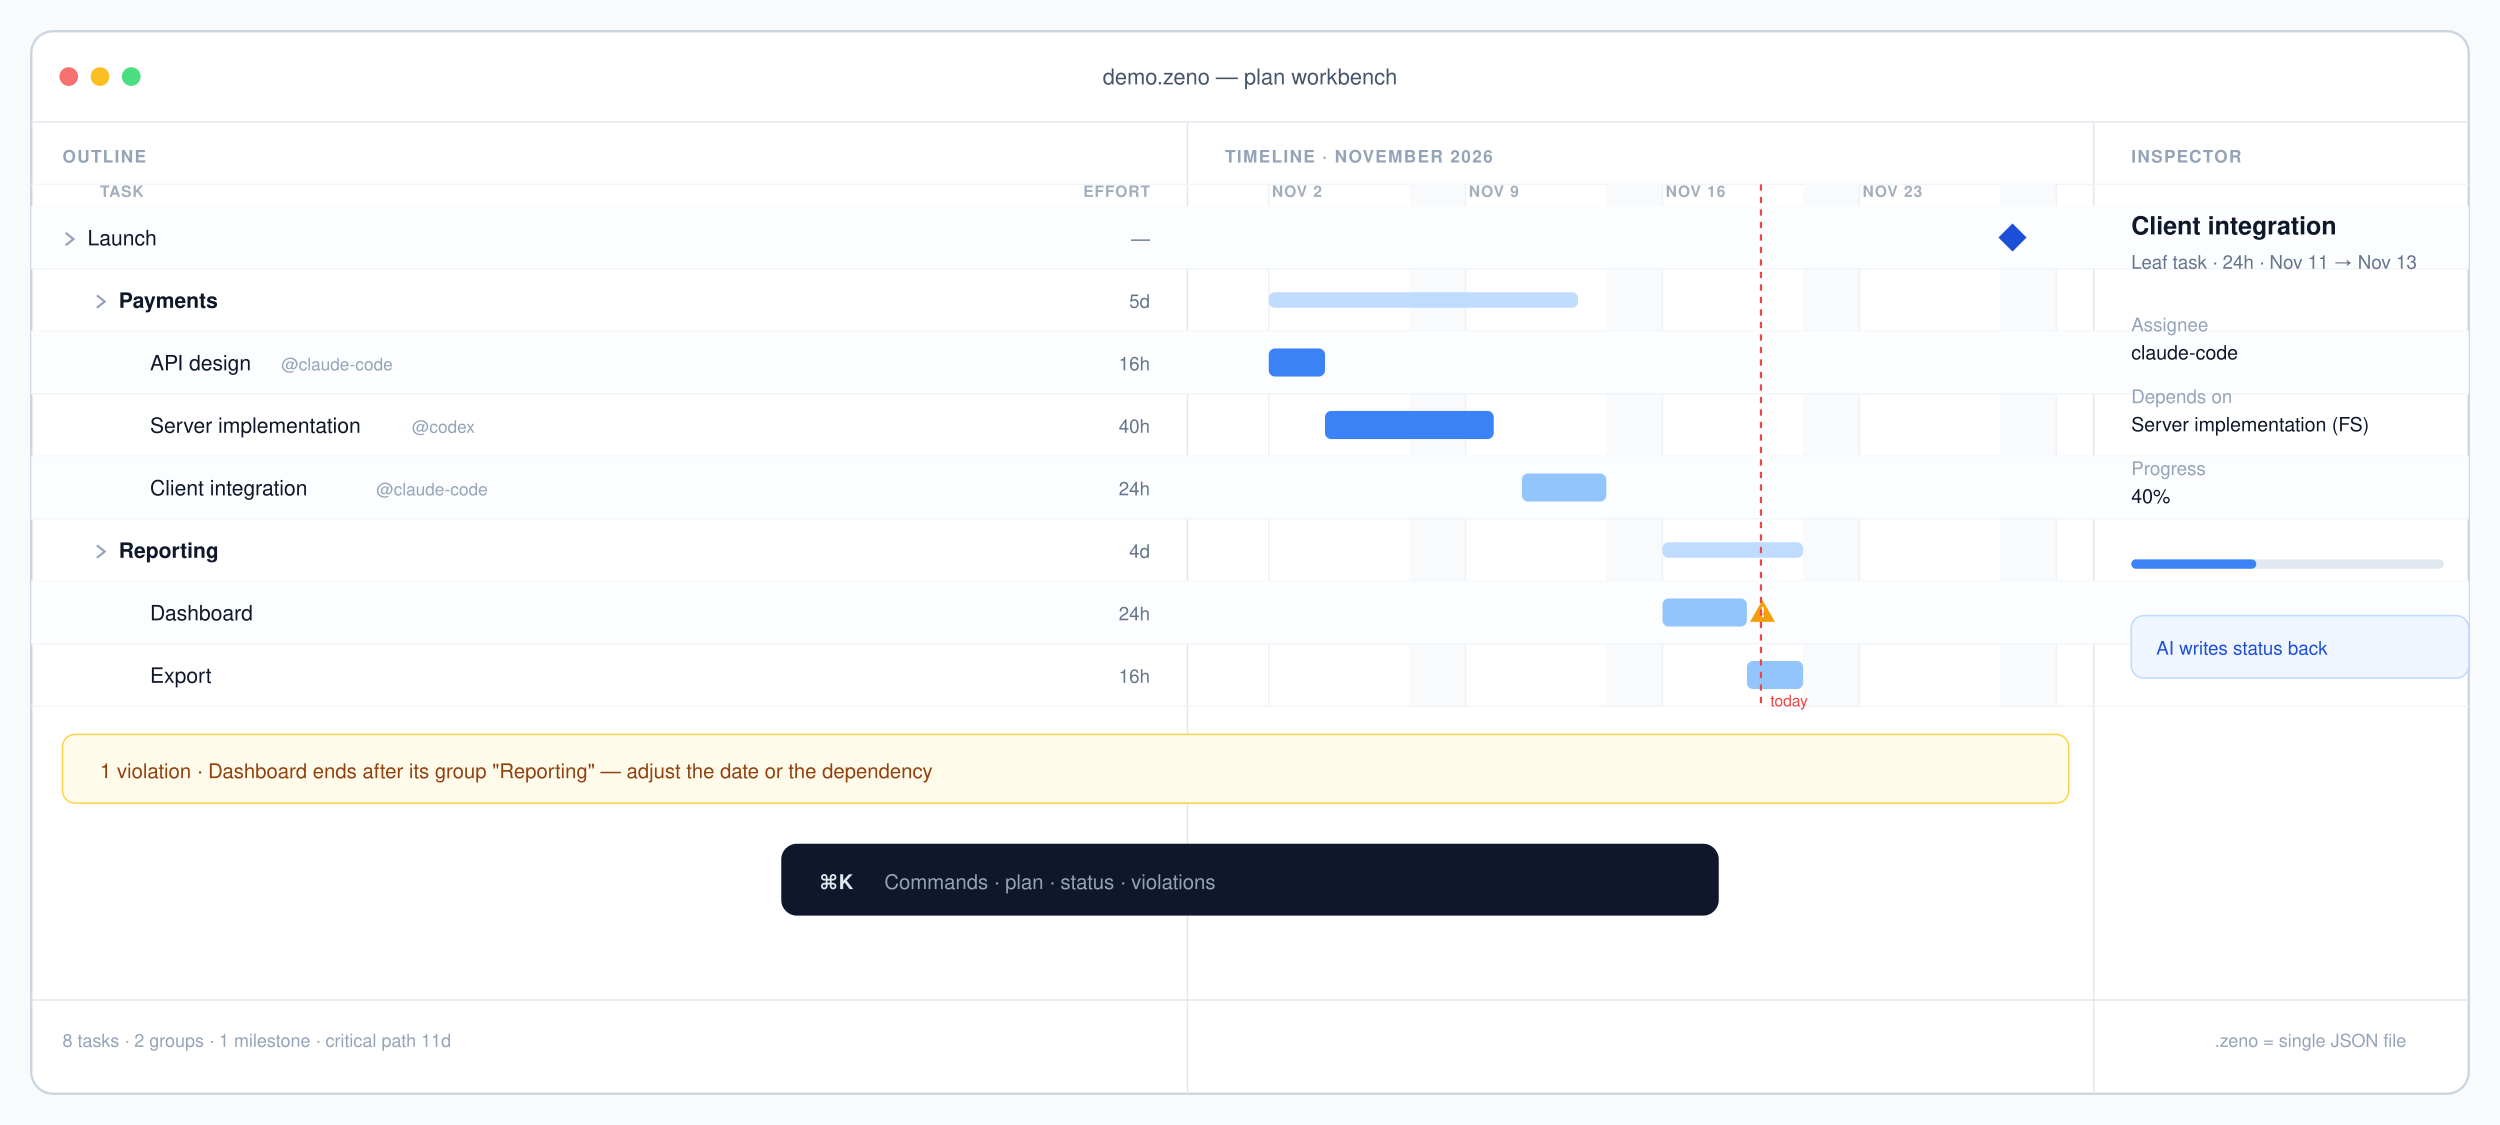
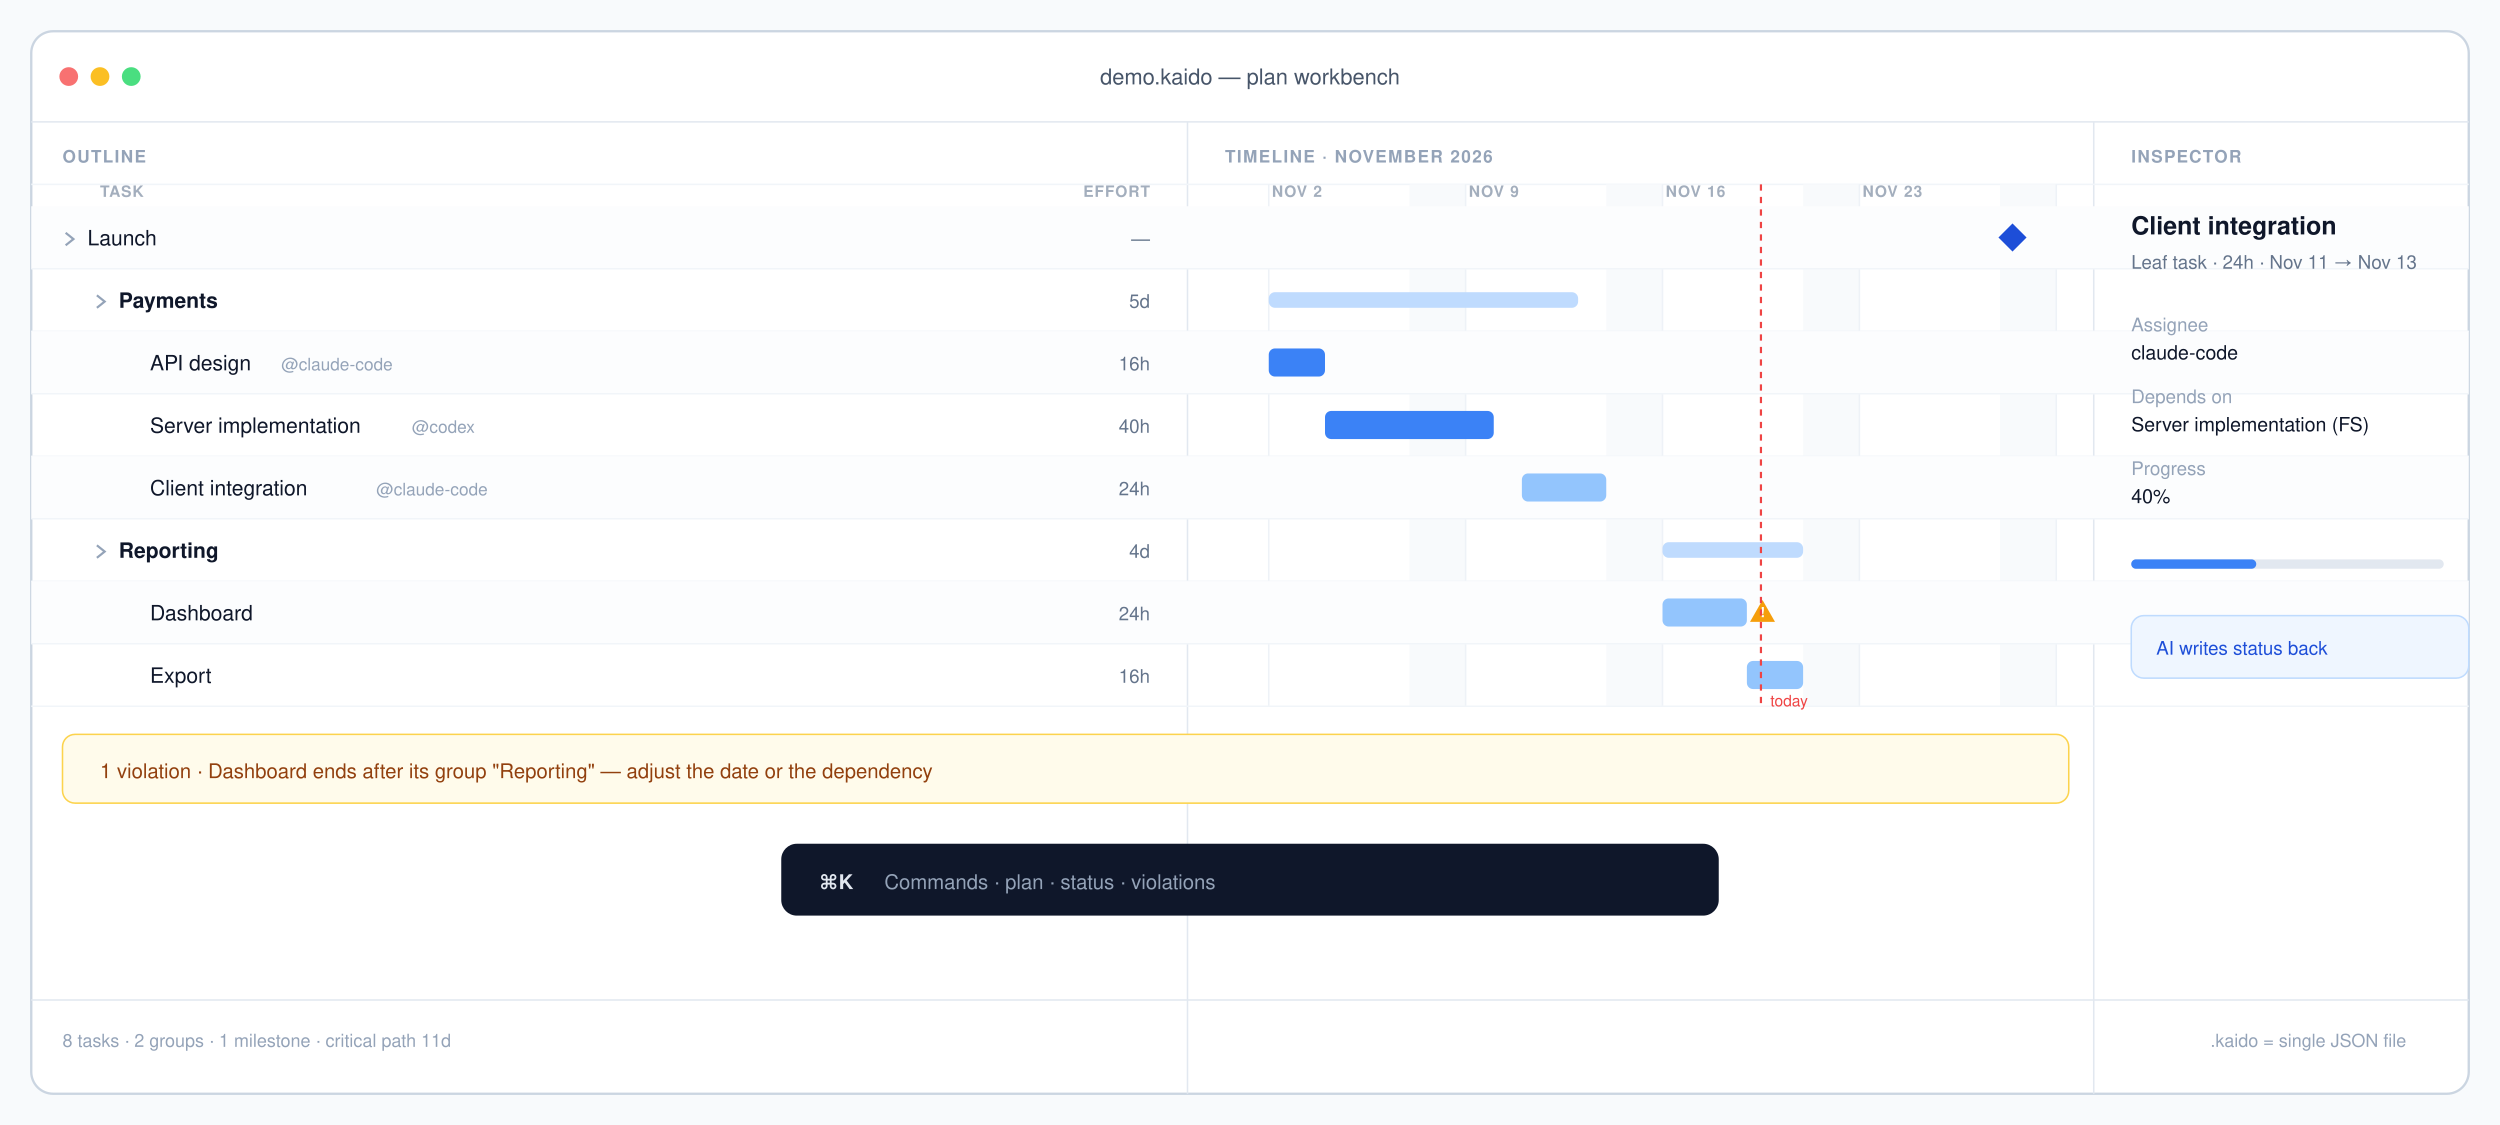
<svg xmlns="http://www.w3.org/2000/svg" viewBox="0 0 1600 720" role="img" aria-labelledby="t d">
  <style>
  .win-title { font: 500 14px -apple-system, "Segoe UI", Helvetica, Arial, sans-serif; fill: #475569; }
  .panel { font: 600 11px -apple-system, "Segoe UI", Helvetica, Arial, sans-serif; fill: #94a3b8; letter-spacing: .08em; }
  .col { font: 600 10px -apple-system, "Segoe UI", Helvetica, Arial, sans-serif; fill: #a3aebd; letter-spacing: .06em; }
  .row-task { font: 400 13.5px -apple-system, "Segoe UI", Helvetica, Arial, sans-serif; fill: #0f172a; }
  .row-group { font: 600 13.5px -apple-system, "Segoe UI", Helvetica, Arial, sans-serif; fill: #0f172a; }
  .row-meta { font: 400 11px -apple-system, "Segoe UI", Helvetica, Arial, sans-serif; fill: #94a3b8; }
  .row-effort { font: 400 12px -apple-system, "Segoe UI", Helvetica, Arial, sans-serif; fill: #64748b; }
  .warn { font: 700 9px -apple-system, "Segoe UI", Helvetica, Arial, sans-serif; fill: #ffffff; }
  .today { font: 500 10px -apple-system, "Segoe UI", Helvetica, Arial, sans-serif; fill: #ef4444; }
  .banner { font: 400 13px -apple-system, "Segoe UI", Helvetica, Arial, sans-serif; fill: #92400e; }
  .palette { font: 600 13px -apple-system, "Segoe UI", Helvetica, Arial, sans-serif; fill: #e2e8f0; }
  .palette-hint { font: 400 13px -apple-system, "Segoe UI", Helvetica, Arial, sans-serif; fill: #94a3b8; }
  .insp-title { font: 600 16px -apple-system, "Segoe UI", Helvetica, Arial, sans-serif; fill: #0f172a; }
  .insp-sub { font: 400 12px -apple-system, "Segoe UI", Helvetica, Arial, sans-serif; fill: #64748b; }
  .insp-key { font: 400 12px -apple-system, "Segoe UI", Helvetica, Arial, sans-serif; fill: #94a3b8; }
  .insp-val { font: 400 12.5px -apple-system, "Segoe UI", Helvetica, Arial, sans-serif; fill: #0f172a; }
  .insp-chip { font: 500 12px -apple-system, "Segoe UI", Helvetica, Arial, sans-serif; fill: #1d4ed8; }
  .status { font: 400 11.5px -apple-system, "Segoe UI", Helvetica, Arial, sans-serif; fill: #94a3b8; }
</style>
  <rect width="1600" height="720" fill="#f8fafc" />
  <rect x="20" y="20" width="1560" height="680" rx="14" fill="#ffffff" stroke="#cbd5e1" stroke-width="1.5" />
  <path d="M 20 78 H 1580" stroke="#e2e8f0" stroke-width="1" />
  <circle cx="44" cy="49" r="6" fill="#f87171" />
  <circle cx="64" cy="49" r="6" fill="#fbbf24" />
  <circle cx="84" cy="49" r="6" fill="#4ade80" />
-   <text x="800" y="54" text-anchor="middle" class="win-title">demo.zeno — plan workbench</text>
+   <text x="800" y="54" text-anchor="middle" class="win-title">demo.kaido — plan workbench</text>
  <path d="M 760 78 V 700" stroke="#e2e8f0" stroke-width="1" />
  <path d="M 1340 78 V 700" stroke="#e2e8f0" stroke-width="1" />
  <text x="40" y="104" class="panel">OUTLINE</text>
  <text x="784" y="104" class="panel">TIMELINE · NOVEMBER 2026</text>
  <text x="1364" y="104" class="panel">INSPECTOR</text>
  <path d="M 20 118 H 1580" stroke="#f1f5f9" stroke-width="1" />
  <text x="64" y="126" class="col">TASK</text>
  <text x="736" y="126" text-anchor="end" class="col">EFFORT</text>
  <rect x="902" y="118" width="36" height="334" fill="#f8fafc" />
  <path d="M 812 118 V 452" stroke="#eef2f7" stroke-width="1" />
  <text x="814" y="126" class="col">NOV 2</text>
  <rect x="1028" y="118" width="36" height="334" fill="#f8fafc" />
  <path d="M 938 118 V 452" stroke="#eef2f7" stroke-width="1" />
  <text x="940" y="126" class="col">NOV 9</text>
  <rect x="1154" y="118" width="36" height="334" fill="#f8fafc" />
  <path d="M 1064 118 V 452" stroke="#eef2f7" stroke-width="1" />
  <text x="1066" y="126" class="col">NOV 16</text>
  <rect x="1280" y="118" width="36" height="334" fill="#f8fafc" />
  <path d="M 1190 118 V 452" stroke="#eef2f7" stroke-width="1" />
  <text x="1192" y="126" class="col">NOV 23</text>
  <path d="M 1316 118 V 452" stroke="#eef2f7" stroke-width="1" />
  <rect x="20" y="132" width="1560" height="40" fill="#fcfdfe" />
  <path d="M 42 149 l 5 4 l -5 4" fill="none" stroke="#94a3b8" stroke-width="1.4" />
  <text x="56" y="157" class="row-task">Launch</text>
  <text x="736" y="157" text-anchor="end" class="row-effort">—</text>
  <path d="M 1288 143 L 1297 152 L 1288 161 L 1279 152 Z" fill="#1d4ed8" />
  <path d="M 20 172 H 1580" stroke="#f1f5f9" stroke-width="1" />
  <path d="M 62 189 l 5 4 l -5 4" fill="none" stroke="#94a3b8" stroke-width="1.4" />
  <text x="76" y="197" class="row-group">Payments</text>
  <text x="736" y="197" text-anchor="end" class="row-effort">5d</text>
  <rect x="812" y="187" width="198" height="10" rx="4" fill="#bfdbfe" />
  <path d="M 20 212 H 1580" stroke="#f1f5f9" stroke-width="1" />
  <rect x="20" y="212" width="1560" height="40" fill="#fcfdfe" />
  <text x="96" y="237" class="row-task">API design</text>
  <text x="180" y="237" class="row-meta">@claude-code</text>
  <text x="736" y="237" text-anchor="end" class="row-effort">16h</text>
  <rect x="812" y="223" width="36" height="18" rx="4" fill="#3b82f6" />
  <path d="M 20 252 H 1580" stroke="#f1f5f9" stroke-width="1" />
  <text x="96" y="277" class="row-task">Server implementation</text>
  <text x="263.6" y="277" class="row-meta">@codex</text>
  <text x="736" y="277" text-anchor="end" class="row-effort">40h</text>
  <rect x="848" y="263" width="108" height="18" rx="4" fill="#3b82f6" />
  <path d="M 20 292 H 1580" stroke="#f1f5f9" stroke-width="1" />
  <rect x="20" y="292" width="1560" height="40" fill="#fcfdfe" />
  <text x="96" y="317" class="row-task">Client integration</text>
  <text x="240.8" y="317" class="row-meta">@claude-code</text>
  <text x="736" y="317" text-anchor="end" class="row-effort">24h</text>
  <rect x="974" y="303" width="54" height="18" rx="4" fill="#93c5fd" />
  <path d="M 20 332 H 1580" stroke="#f1f5f9" stroke-width="1" />
  <path d="M 62 349 l 5 4 l -5 4" fill="none" stroke="#94a3b8" stroke-width="1.4" />
  <text x="76" y="357" class="row-group">Reporting</text>
  <text x="736" y="357" text-anchor="end" class="row-effort">4d</text>
  <rect x="1064" y="347" width="90" height="10" rx="4" fill="#bfdbfe" />
  <path d="M 20 372 H 1580" stroke="#f1f5f9" stroke-width="1" />
  <rect x="20" y="372" width="1560" height="40" fill="#fcfdfe" />
  <text x="96" y="397" class="row-task">Dashboard</text>
  <text x="736" y="397" text-anchor="end" class="row-effort">24h</text>
  <rect x="1064" y="383" width="54" height="18" rx="4" fill="#93c5fd" />
  <path d="M 1128 384 L 1136 398 H 1120 Z" fill="#f59e0b" />
  <text x="1128" y="395" text-anchor="middle" class="warn">!</text>
  <path d="M 20 412 H 1580" stroke="#f1f5f9" stroke-width="1" />
  <text x="96" y="437" class="row-task">Export</text>
  <text x="736" y="437" text-anchor="end" class="row-effort">16h</text>
  <rect x="1118" y="423" width="36" height="18" rx="4" fill="#93c5fd" />
  <path d="M 20 452 H 1580" stroke="#f1f5f9" stroke-width="1" />
  <path d="M 1127 118 V 452" stroke="#ef4444" stroke-width="1.4" stroke-dasharray="4 4" />
  <text x="1133" y="452" class="today">today</text>
  <rect x="40" y="470" width="1284" height="44" rx="8" fill="#fffbeb" stroke="#fcd34d" stroke-width="1" />
  <text x="64" y="498" class="banner">1 violation · Dashboard ends after its group "Reporting" — adjust the date or the dependency</text>
  <rect x="500" y="540" width="600" height="46" rx="10" fill="#0f172a" />
  <text x="524" y="569" class="palette">⌘K</text>
  <text x="566" y="569" class="palette-hint">Commands · plan · status · violations</text>
  <text x="1364" y="150" class="insp-title">Client integration</text>
  <text x="1364" y="172" class="insp-sub">Leaf task · 24h · Nov 11 → Nov 13</text>
  <text x="1364" y="212" class="insp-key">Assignee</text>
  <text x="1364" y="230" class="insp-val">claude-code</text>
  <text x="1364" y="258" class="insp-key">Depends on</text>
  <text x="1364" y="276" class="insp-val">Server implementation (FS)</text>
  <text x="1364" y="304" class="insp-key">Progress</text>
  <text x="1364" y="322" class="insp-val">40%</text>
  <rect x="1364" y="358" width="200" height="6" rx="3" fill="#e2e8f0" />
  <rect x="1364" y="358" width="80" height="6" rx="3" fill="#3b82f6" />
  <rect x="1364" y="394" width="216" height="40" rx="8" fill="#eff6ff" stroke="#bfdbfe" stroke-width="1" />
  <text x="1380" y="419" class="insp-chip">AI writes status back</text>
  <path d="M 20 640 H 1580" stroke="#e2e8f0" stroke-width="1" />
  <text x="40" y="670" class="status">8 tasks · 2 groups · 1 milestone · critical path 11d</text>
-   <text x="1540" y="670" text-anchor="end" class="status">.zeno = single JSON file</text>
+   <text x="1540" y="670" text-anchor="end" class="status">.kaido = single JSON file</text>
</svg>
